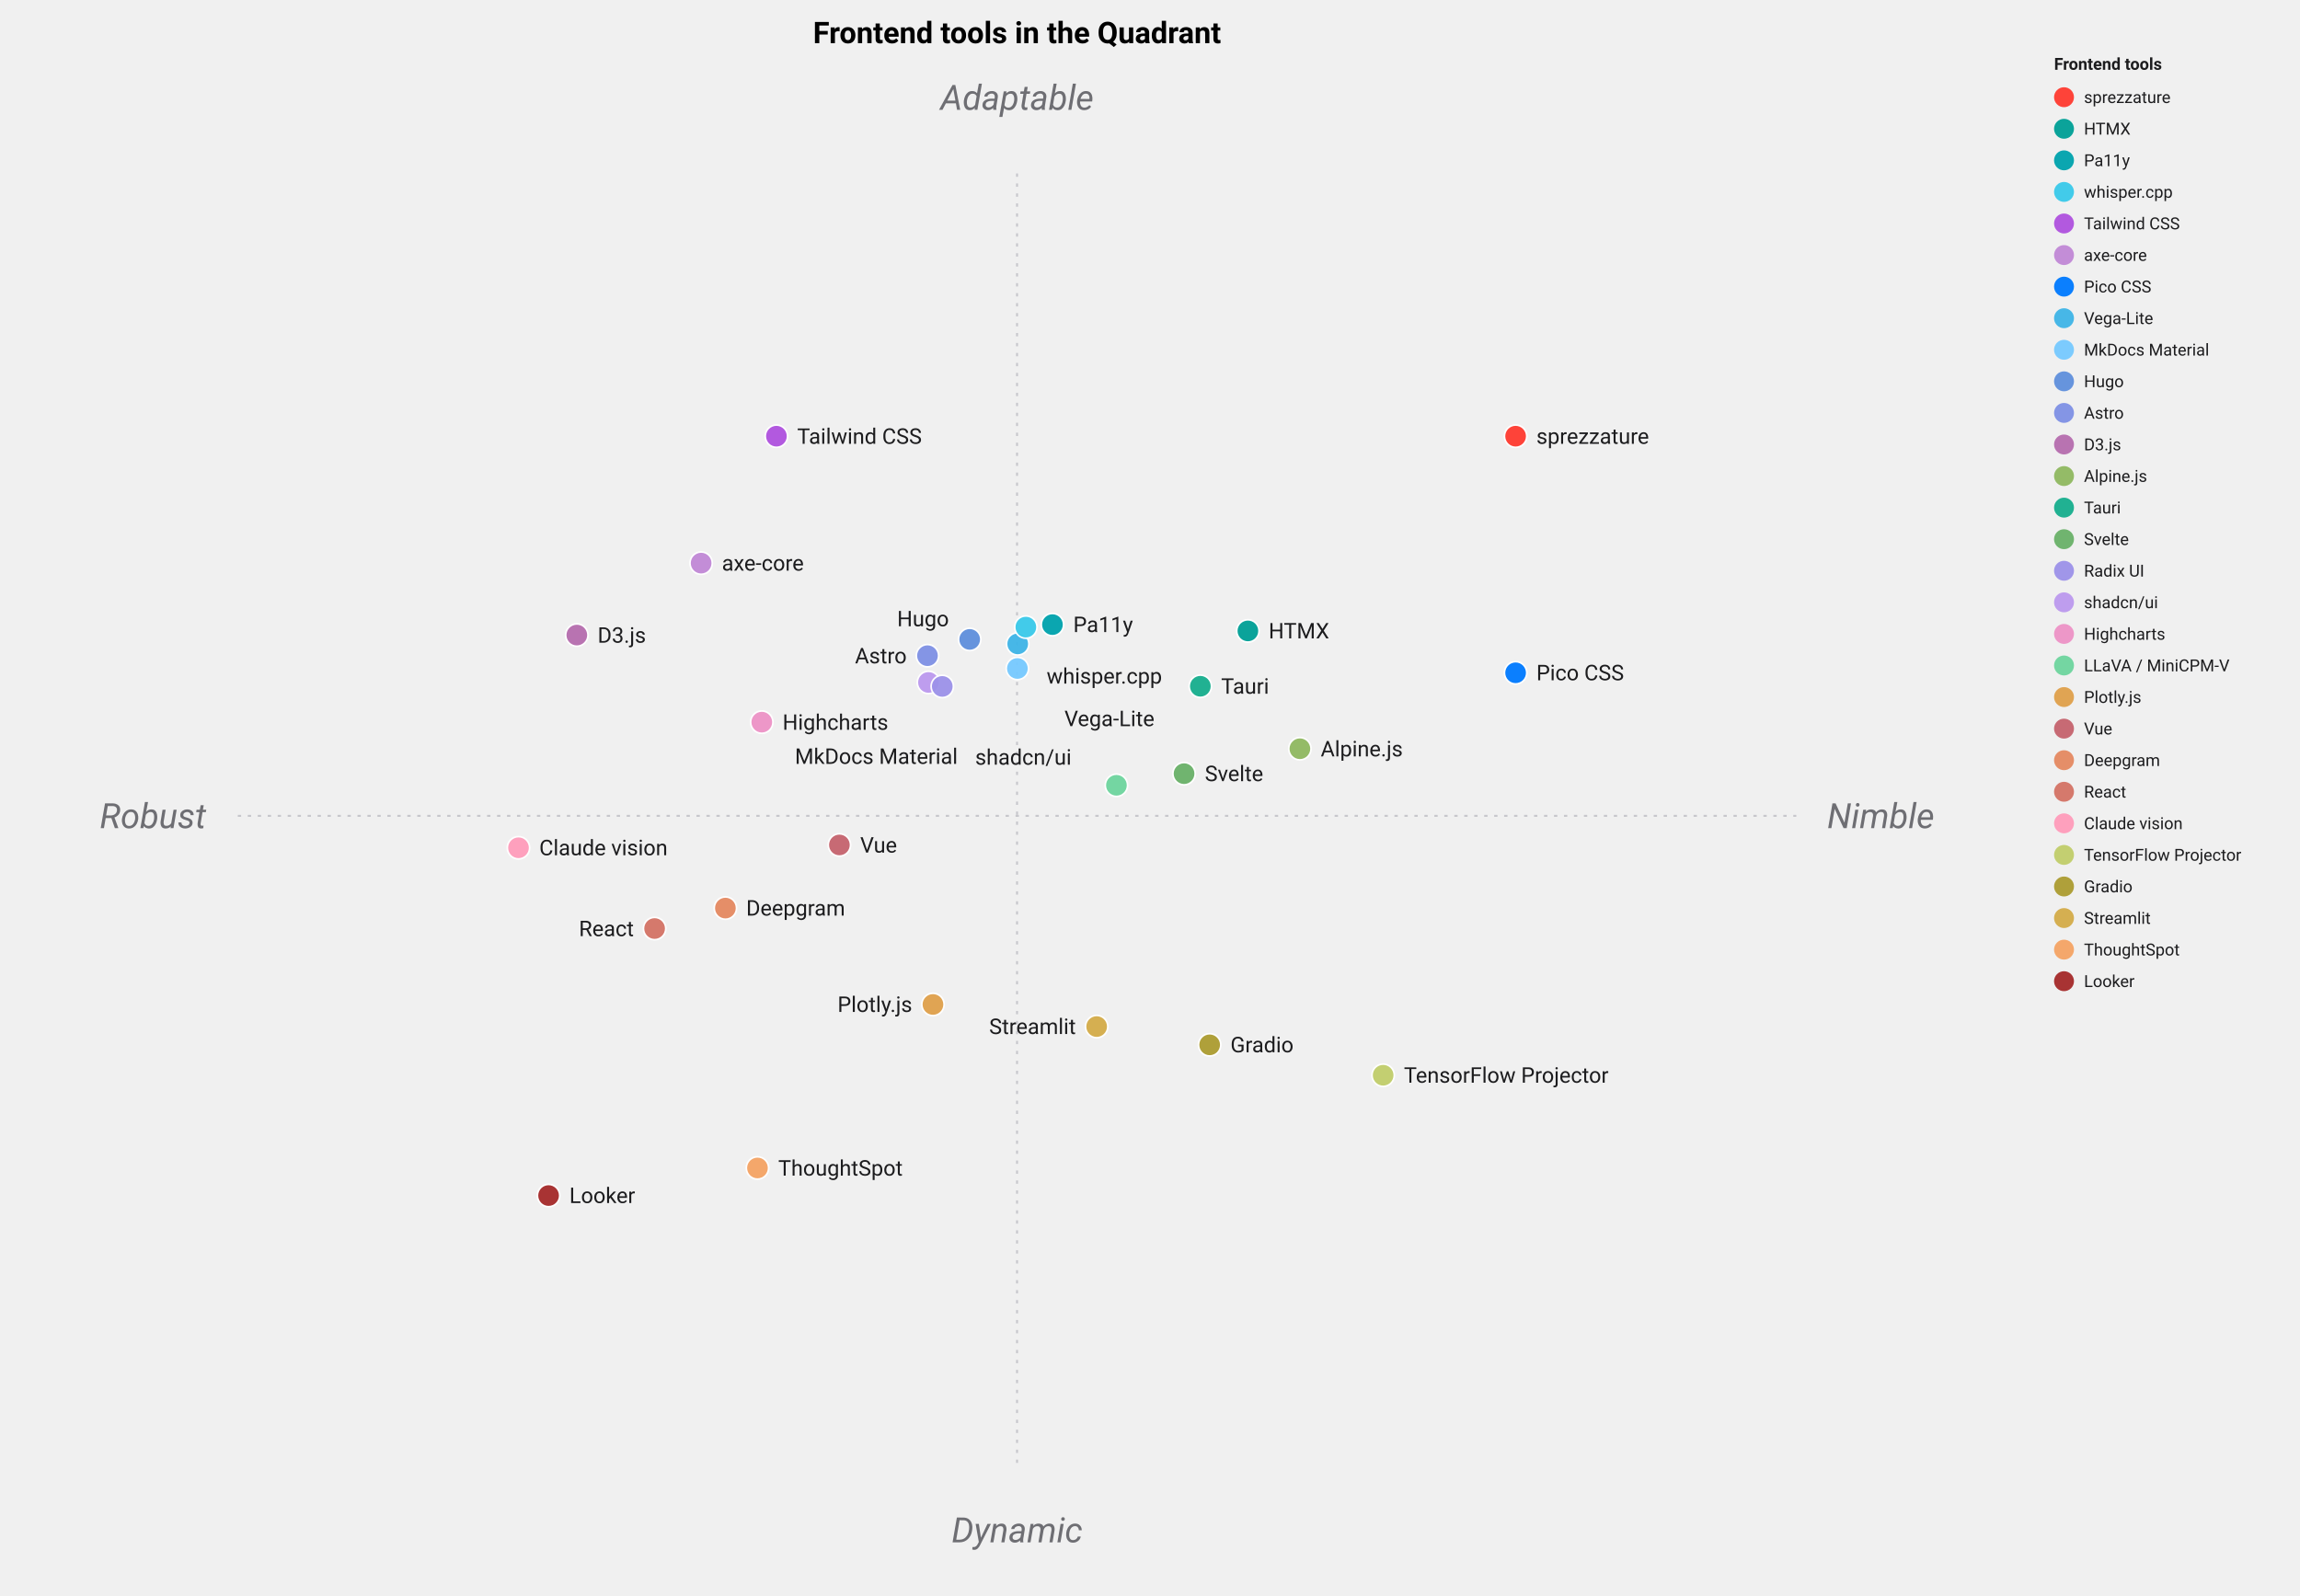
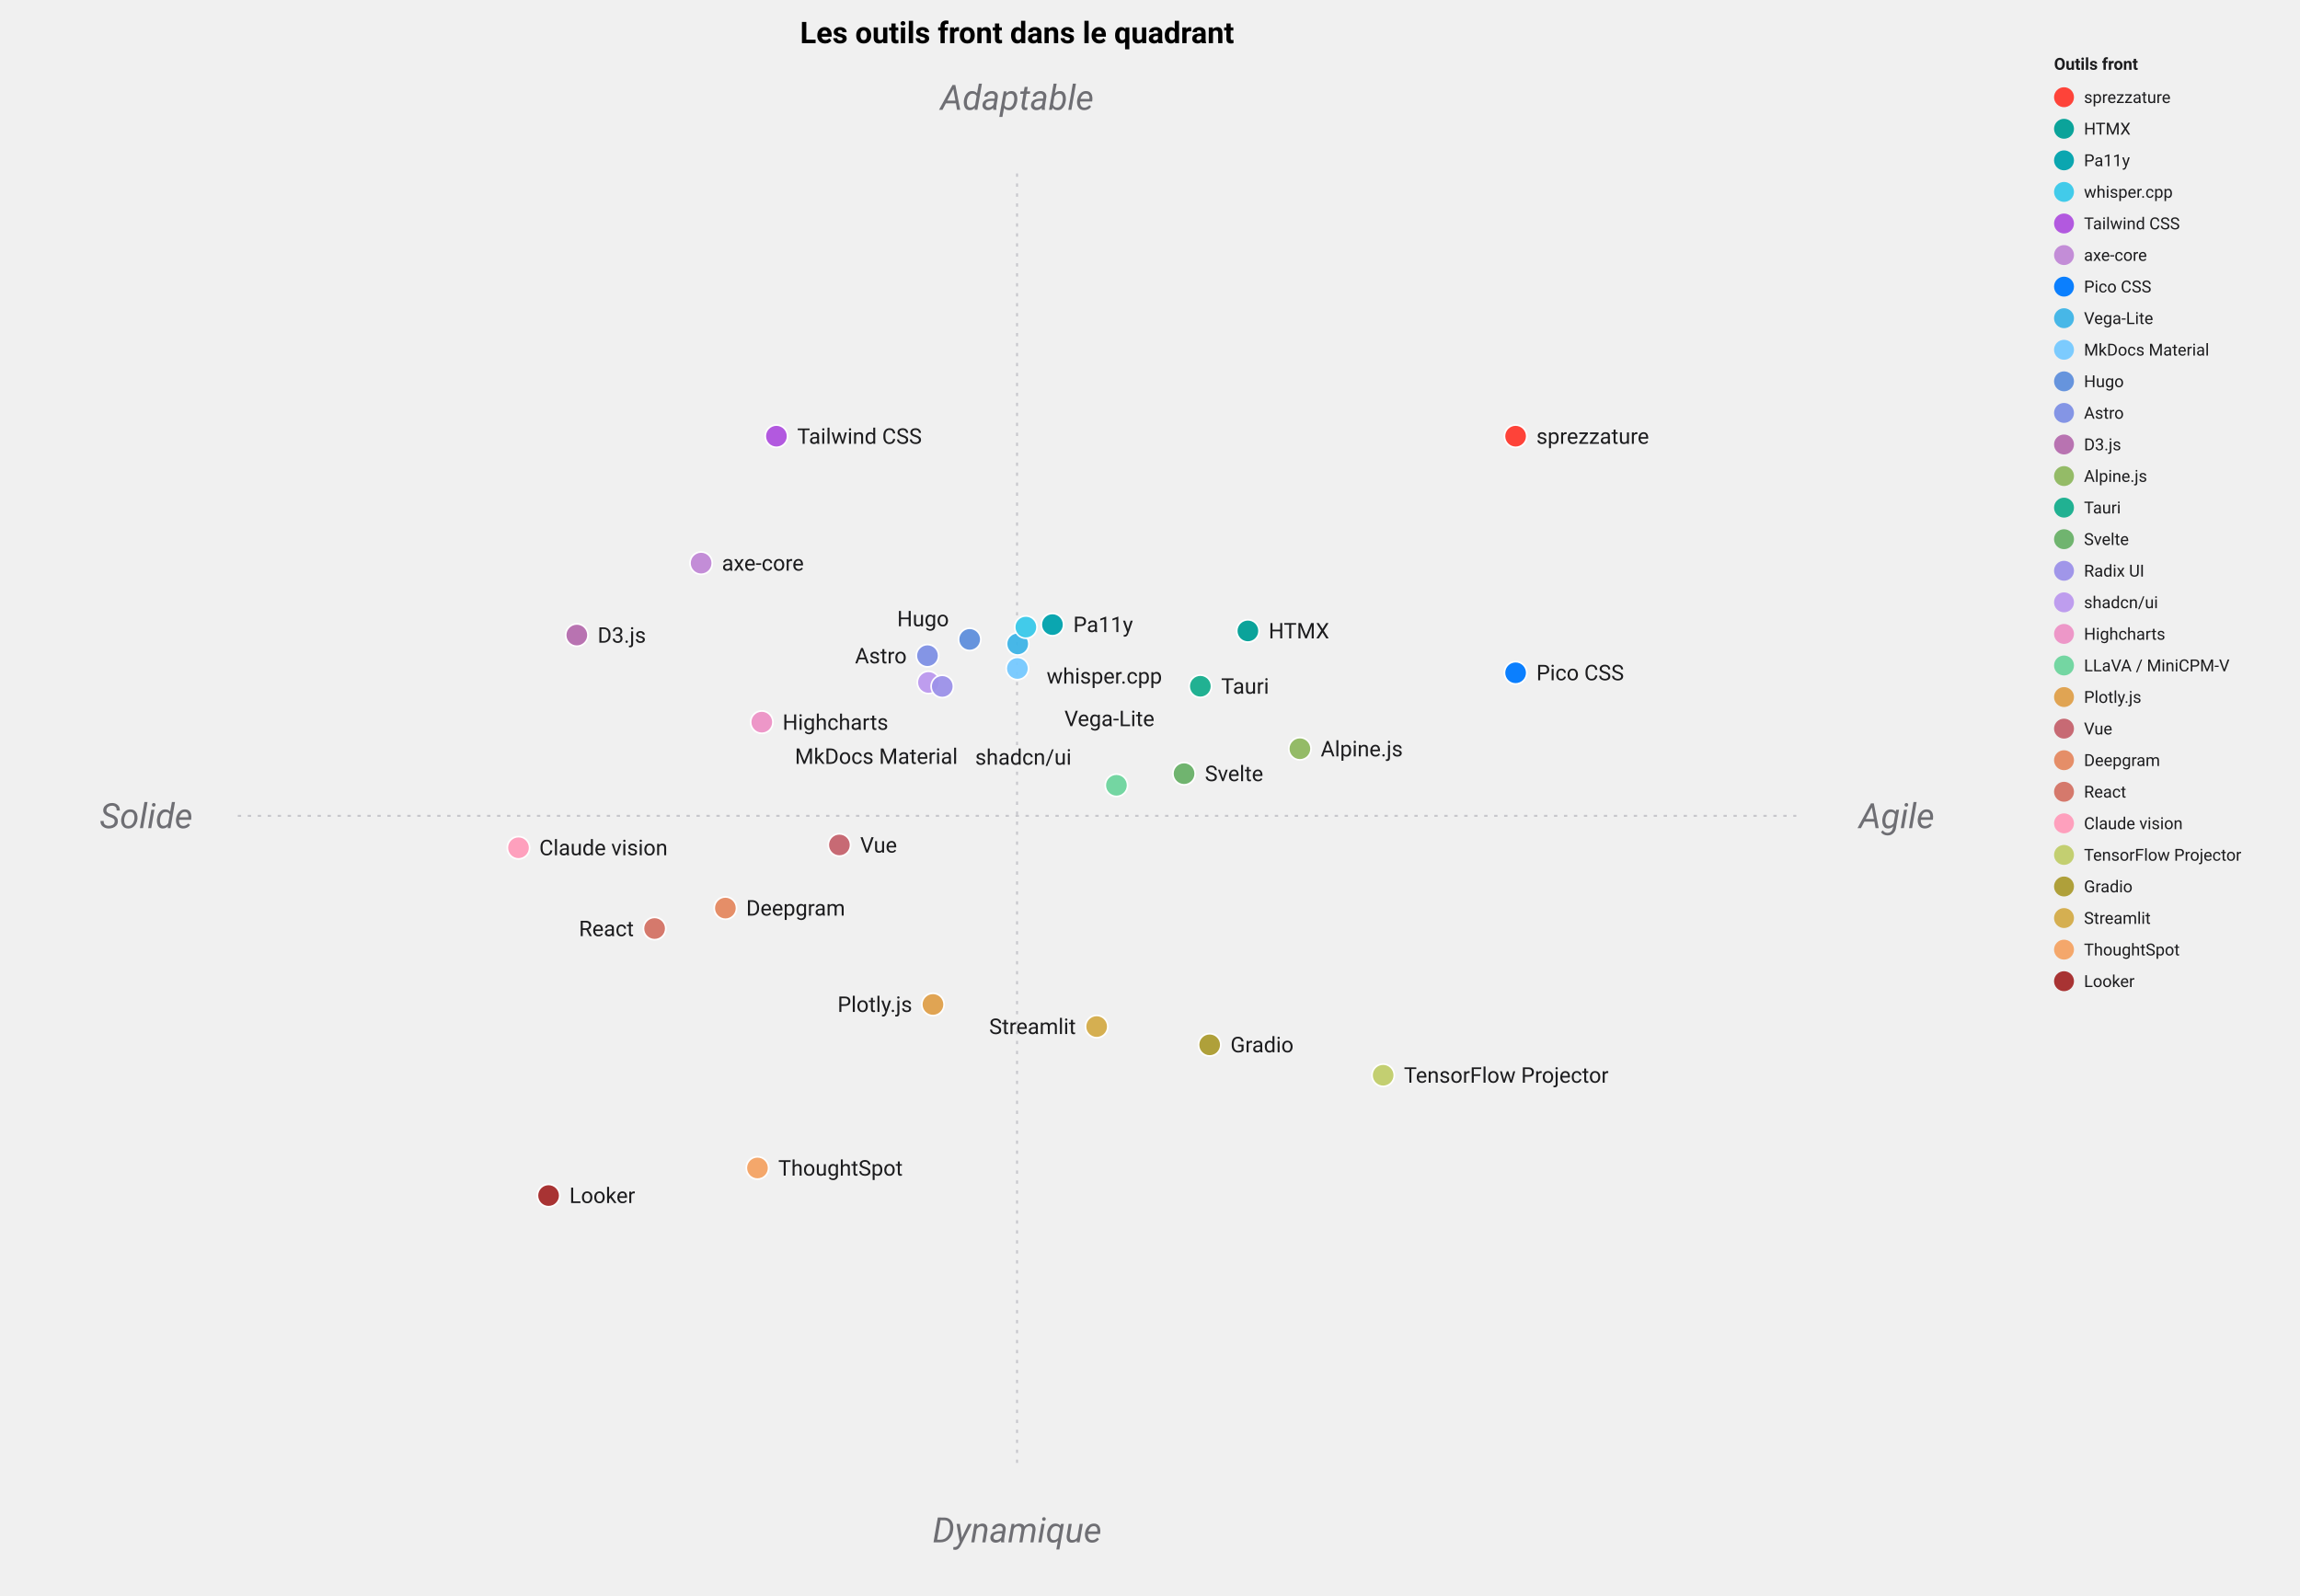
<svg xmlns="http://www.w3.org/2000/svg" width="1384" height="960" viewBox="0 0 1384 960" role="img" aria-labelledby="sp-title sp-desc" font-family="Roboto, -apple-system, Helvetica, Arial, sans-serif">
  <style>.sp-dot{cursor:pointer}.sp-dot:hover circle,.sp-dot:focus circle{stroke-width:2.4}.sp-dot:hover,.sp-dot:focus{filter:brightness(1.08);outline:none}</style>
  <line x1="143.1" y1="491.0" x2="1080.9" y2="491.0" stroke="#C7C7CC" stroke-width="1.2" stroke-dasharray="2,4" />
  <line x1="612.0" y1="880.4" x2="612.0" y2="101.6" stroke="#C7C7CC" stroke-width="1.2" stroke-dasharray="2,4" />
-   <text data-pole="right" x="1164.0" y="498.4" font-size="21" font-style="italic" fill="#6E6E73" text-anchor="end">Nimble</text>
-   <text data-pole="left" x="60.0" y="498.4" font-size="21" font-style="italic" fill="#6E6E73" text-anchor="start">Robust</text>
+   <text data-pole="right" x="1164.0" y="498.4" font-size="21" font-style="italic" fill="#6E6E73" text-anchor="end">Agile</text>
+   <text data-pole="left" x="60.0" y="498.4" font-size="21" font-style="italic" fill="#6E6E73" text-anchor="start">Solide</text>
  <text data-pole="top" x="612.0" y="66.1" font-size="21" font-style="italic" fill="#6E6E73" text-anchor="middle">Adaptable</text>
-   <text data-pole="bottom" x="612.0" y="928.2" font-size="21" font-style="italic" fill="#6E6E73" text-anchor="middle">Dynamic</text>
-   <g class="sp-dot" tabindex="0" role="img" aria-label="Frontend tools: sprezzature Local-first: 5 Lightweight: 5 Restyleable: 5 Accessibility: 5 Maturity: 2 Skill-native: 5 Interactive: 4 Free/Open: 5 Ease: 4 Ecosystem: 2">
+   <text data-pole="bottom" x="612.0" y="928.2" font-size="21" font-style="italic" fill="#6E6E73" text-anchor="middle">Dynamique</text>
+   <g class="sp-dot" tabindex="0" role="img" aria-label="Outils front : sprezzature Local d'abord : 5 Léger : 5 Restylable : 5 Accessibilité : 5 Maturité : 2 Natif à la compétence : 5 Interactif : 4 Libre/ouvert : 5 Facilité : 4 Écosystème : 2">
    <circle cx="912.0" cy="262.5" r="6.72" fill="#FF3B30" stroke="white" stroke-width="1" opacity="0.95" />
  </g>
  <text x="924.5" y="267.1" font-size="13" fill="#1C1C1E" text-anchor="start">sprezzature</text>
-   <g class="sp-dot" tabindex="0" role="img" aria-label="Frontend tools: React Local-first: 5 Lightweight: 1 Restyleable: 3 Accessibility: 2 Maturity: 5 Skill-native: 1 Interactive: 4 Free/Open: 5 Ease: 2 Ecosystem: 5">
+   <g class="sp-dot" tabindex="0" role="img" aria-label="Outils front : React Local d'abord : 5 Léger : 1 Restylable : 3 Accessibilité : 2 Maturité : 5 Natif à la compétence : 1 Interactif : 4 Libre/ouvert : 5 Facilité : 2 Écosystème : 5">
    <circle cx="393.9" cy="558.8" r="6.72" fill="#D47366" stroke="white" stroke-width="1" opacity="0.95" />
  </g>
  <text x="381.4" y="563.4" font-size="13" fill="#1C1C1E" text-anchor="end">React</text>
-   <g class="sp-dot" tabindex="0" role="img" aria-label="Frontend tools: Vue Local-first: 5 Lightweight: 2 Restyleable: 3 Accessibility: 3 Maturity: 5 Skill-native: 1 Interactive: 4 Free/Open: 5 Ease: 3 Ecosystem: 4">
+   <g class="sp-dot" tabindex="0" role="img" aria-label="Outils front : Vue Local d'abord : 5 Léger : 2 Restylable : 3 Accessibilité : 3 Maturité : 5 Natif à la compétence : 1 Interactif : 4 Libre/ouvert : 5 Facilité : 3 Écosystème : 4">
    <circle cx="505.1" cy="508.5" r="6.72" fill="#C5646E" stroke="white" stroke-width="1" opacity="0.95" />
  </g>
  <text x="517.6" y="513.1" font-size="13" fill="#1C1C1E" text-anchor="start">Vue</text>
-   <g class="sp-dot" tabindex="0" role="img" aria-label="Frontend tools: Svelte Local-first: 5 Lightweight: 4 Restyleable: 3 Accessibility: 3 Maturity: 4 Skill-native: 1 Interactive: 4 Free/Open: 5 Ease: 4 Ecosystem: 3">
+   <g class="sp-dot" tabindex="0" role="img" aria-label="Outils front : Svelte Local d'abord : 5 Léger : 4 Restylable : 3 Accessibilité : 3 Maturité : 4 Natif à la compétence : 1 Interactif : 4 Libre/ouvert : 5 Facilité : 4 Écosystème : 3">
    <circle cx="712.5" cy="465.6" r="6.72" fill="#6AB169" stroke="white" stroke-width="1" opacity="0.95" />
  </g>
  <text x="725.0" y="470.1" font-size="13" fill="#1C1C1E" text-anchor="start">Svelte</text>
-   <g class="sp-dot" tabindex="0" role="img" aria-label="Frontend tools: HTMX Local-first: 5 Lightweight: 4 Restyleable: 4 Accessibility: 4 Maturity: 3 Skill-native: 1 Interactive: 3 Free/Open: 5 Ease: 4 Ecosystem: 3">
+   <g class="sp-dot" tabindex="0" role="img" aria-label="Outils front : HTMX Local d'abord : 5 Léger : 4 Restylable : 4 Accessibilité : 4 Maturité : 3 Natif à la compétence : 1 Interactif : 3 Libre/ouvert : 5 Facilité : 4 Écosystème : 3">
    <circle cx="750.9" cy="379.7" r="6.72" fill="#00A096" stroke="white" stroke-width="1" opacity="0.95" />
  </g>
  <text x="763.4" y="384.2" font-size="13" fill="#1C1C1E" text-anchor="start">HTMX</text>
-   <g class="sp-dot" tabindex="0" role="img" aria-label="Frontend tools: Alpine.js Local-first: 5 Lightweight: 4 Restyleable: 3 Accessibility: 3 Maturity: 3 Skill-native: 1 Interactive: 3 Free/Open: 5 Ease: 4 Ecosystem: 3">
+   <g class="sp-dot" tabindex="0" role="img" aria-label="Outils front : Alpine.js Local d'abord : 5 Léger : 4 Restylable : 3 Accessibilité : 3 Maturité : 3 Natif à la compétence : 1 Interactif : 3 Libre/ouvert : 5 Facilité : 4 Écosystème : 3">
    <circle cx="782.2" cy="450.6" r="6.72" fill="#90B961" stroke="white" stroke-width="1" opacity="0.95" />
  </g>
  <text x="794.7" y="455.2" font-size="13" fill="#1C1C1E" text-anchor="start">Alpine.js</text>
-   <g class="sp-dot" tabindex="0" role="img" aria-label="Frontend tools: Tailwind CSS Local-first: 5 Lightweight: 4 Restyleable: 5 Accessibility: 4 Maturity: 5 Skill-native: 2 Interactive: 1 Free/Open: 5 Ease: 4 Ecosystem: 5">
+   <g class="sp-dot" tabindex="0" role="img" aria-label="Outils front : Tailwind CSS Local d'abord : 5 Léger : 4 Restylable : 5 Accessibilité : 4 Maturité : 5 Natif à la compétence : 2 Interactif : 1 Libre/ouvert : 5 Facilité : 4 Écosystème : 5">
    <circle cx="467.2" cy="262.5" r="6.72" fill="#AF52DE" stroke="white" stroke-width="1" opacity="0.95" />
  </g>
  <text x="479.7" y="267.1" font-size="13" fill="#1C1C1E" text-anchor="start">Tailwind CSS</text>
-   <g class="sp-dot" tabindex="0" role="img" aria-label="Frontend tools: Pico CSS Local-first: 5 Lightweight: 5 Restyleable: 2 Accessibility: 4 Maturity: 3 Skill-native: 1 Interactive: 1 Free/Open: 5 Ease: 5 Ecosystem: 2">
+   <g class="sp-dot" tabindex="0" role="img" aria-label="Outils front : Pico CSS Local d'abord : 5 Léger : 5 Restylable : 2 Accessibilité : 4 Maturité : 3 Natif à la compétence : 1 Interactif : 1 Libre/ouvert : 5 Facilité : 5 Écosystème : 2">
    <circle cx="912.0" cy="404.9" r="6.72" fill="#007AFF" stroke="white" stroke-width="1" opacity="0.95" />
  </g>
  <text x="924.5" y="409.4" font-size="13" fill="#1C1C1E" text-anchor="start">Pico CSS</text>
-   <g class="sp-dot" tabindex="0" role="img" aria-label="Frontend tools: shadcn/ui Local-first: 5 Lightweight: 3 Restyleable: 4 Accessibility: 4 Maturity: 4 Skill-native: 1 Interactive: 4 Free/Open: 5 Ease: 3 Ecosystem: 4">
+   <g class="sp-dot" tabindex="0" role="img" aria-label="Outils front : shadcn/ui Local d'abord : 5 Léger : 3 Restylable : 4 Accessibilité : 4 Maturité : 4 Natif à la compétence : 1 Interactif : 4 Libre/ouvert : 5 Facilité : 3 Écosystème : 4">
    <circle cx="558.7" cy="410.7" r="6.72" fill="#BC99EE" stroke="white" stroke-width="1" opacity="0.95" />
  </g>
  <text x="586.8" y="460.2" font-size="13" fill="#1C1C1E" text-anchor="start">shadcn/ui</text>
-   <g class="sp-dot" tabindex="0" role="img" aria-label="Frontend tools: Radix UI Local-first: 5 Lightweight: 3 Restyleable: 3 Accessibility: 5 Maturity: 4 Skill-native: 1 Interactive: 4 Free/Open: 5 Ease: 3 Ecosystem: 4">
+   <g class="sp-dot" tabindex="0" role="img" aria-label="Outils front : Radix UI Local d'abord : 5 Léger : 3 Restylable : 3 Accessibilité : 5 Maturité : 4 Natif à la compétence : 1 Interactif : 4 Libre/ouvert : 5 Facilité : 3 Écosystème : 4">
    <circle cx="567.0" cy="413.1" r="6.72" fill="#9C92E9" stroke="white" stroke-width="1" opacity="0.95" />
  </g>
-   <g class="sp-dot" tabindex="0" role="img" aria-label="Frontend tools: Vega-Lite Local-first: 5 Lightweight: 3 Restyleable: 4 Accessibility: 4 Maturity: 4 Skill-native: 2 Interactive: 4 Free/Open: 5 Ease: 4 Ecosystem: 4">
+   <g class="sp-dot" tabindex="0" role="img" aria-label="Outils front : Vega-Lite Local d'abord : 5 Léger : 3 Restylable : 4 Accessibilité : 4 Maturité : 4 Natif à la compétence : 2 Interactif : 4 Libre/ouvert : 5 Facilité : 4 Écosystème : 4">
    <circle cx="612.4" cy="387.5" r="6.72" fill="#3FB5E7" stroke="white" stroke-width="1" opacity="0.95" />
  </g>
  <text x="640.5" y="437.0" font-size="13" fill="#1C1C1E" text-anchor="start">Vega-Lite</text>
-   <g class="sp-dot" tabindex="0" role="img" aria-label="Frontend tools: D3.js Local-first: 5 Lightweight: 4 Restyleable: 5 Accessibility: 3 Maturity: 5 Skill-native: 1 Interactive: 5 Free/Open: 5 Ease: 1 Ecosystem: 5">
+   <g class="sp-dot" tabindex="0" role="img" aria-label="Outils front : D3.js Local d'abord : 5 Léger : 4 Restylable : 5 Accessibilité : 3 Maturité : 5 Natif à la compétence : 1 Interactif : 5 Libre/ouvert : 5 Facilité : 1 Écosystème : 5">
    <circle cx="347.1" cy="382.2" r="6.72" fill="#B66DAE" stroke="white" stroke-width="1" opacity="0.95" />
  </g>
  <text x="359.6" y="386.8" font-size="13" fill="#1C1C1E" text-anchor="start">D3.js</text>
-   <g class="sp-dot" tabindex="0" role="img" aria-label="Frontend tools: Plotly.js Local-first: 5 Lightweight: 1 Restyleable: 2 Accessibility: 3 Maturity: 4 Skill-native: 1 Interactive: 5 Free/Open: 4 Ease: 3 Ecosystem: 4">
+   <g class="sp-dot" tabindex="0" role="img" aria-label="Outils front : Plotly.js Local d'abord : 5 Léger : 1 Restylable : 2 Accessibilité : 3 Maturité : 4 Natif à la compétence : 1 Interactif : 5 Libre/ouvert : 4 Facilité : 3 Écosystème : 4">
    <circle cx="561.4" cy="604.5" r="6.72" fill="#E0A14C" stroke="white" stroke-width="1" opacity="0.95" />
  </g>
  <text x="548.9" y="609.0" font-size="13" fill="#1C1C1E" text-anchor="end">Plotly.js</text>
-   <g class="sp-dot" tabindex="0" role="img" aria-label="Frontend tools: Gradio Local-first: 4 Lightweight: 2 Restyleable: 1 Accessibility: 3 Maturity: 4 Skill-native: 1 Interactive: 4 Free/Open: 4 Ease: 5 Ecosystem: 3">
+   <g class="sp-dot" tabindex="0" role="img" aria-label="Outils front : Gradio Local d'abord : 4 Léger : 2 Restylable : 1 Accessibilité : 3 Maturité : 4 Natif à la compétence : 1 Interactif : 4 Libre/ouvert : 4 Facilité : 5 Écosystème : 3">
    <circle cx="727.9" cy="628.8" r="6.72" fill="#AC9C31" stroke="white" stroke-width="1" opacity="0.95" />
  </g>
  <text x="740.4" y="633.3" font-size="13" fill="#1C1C1E" text-anchor="start">Gradio</text>
-   <g class="sp-dot" tabindex="0" role="img" aria-label="Frontend tools: Streamlit Local-first: 4 Lightweight: 2 Restyleable: 1 Accessibility: 3 Maturity: 4 Skill-native: 1 Interactive: 4 Free/Open: 4 Ease: 5 Ecosystem: 4">
+   <g class="sp-dot" tabindex="0" role="img" aria-label="Outils front : Streamlit Local d'abord : 4 Léger : 2 Restylable : 1 Accessibilité : 3 Maturité : 4 Natif à la compétence : 1 Interactif : 4 Libre/ouvert : 4 Facilité : 5 Écosystème : 4">
    <circle cx="659.9" cy="617.8" r="6.72" fill="#D4AC49" stroke="white" stroke-width="1" opacity="0.95" />
  </g>
  <text x="647.4" y="622.3" font-size="13" fill="#1C1C1E" text-anchor="end">Streamlit</text>
-   <g class="sp-dot" tabindex="0" role="img" aria-label="Frontend tools: Tauri Local-first: 5 Lightweight: 4 Restyleable: 4 Accessibility: 3 Maturity: 3 Skill-native: 1 Interactive: 3 Free/Open: 5 Ease: 3 Ecosystem: 3">
+   <g class="sp-dot" tabindex="0" role="img" aria-label="Outils front : Tauri Local d'abord : 5 Léger : 4 Restylable : 4 Accessibilité : 3 Maturité : 3 Natif à la compétence : 1 Interactif : 3 Libre/ouvert : 5 Facilité : 3 Écosystème : 3">
    <circle cx="722.3" cy="413.0" r="6.72" fill="#17AE8E" stroke="white" stroke-width="1" opacity="0.95" />
  </g>
  <text x="734.8" y="417.5" font-size="13" fill="#1C1C1E" text-anchor="start">Tauri</text>
-   <g class="sp-dot" tabindex="0" role="img" aria-label="Frontend tools: Hugo Local-first: 5 Lightweight: 4 Restyleable: 4 Accessibility: 3 Maturity: 4 Skill-native: 1 Interactive: 2 Free/Open: 5 Ease: 3 Ecosystem: 4">
+   <g class="sp-dot" tabindex="0" role="img" aria-label="Outils front : Hugo Local d'abord : 5 Léger : 4 Restylable : 4 Accessibilité : 3 Maturité : 4 Natif à la compétence : 1 Interactif : 2 Libre/ouvert : 5 Facilité : 3 Écosystème : 4">
    <circle cx="583.5" cy="384.8" r="6.72" fill="#6090DC" stroke="white" stroke-width="1" opacity="0.95" />
  </g>
  <text x="571.0" y="376.9" font-size="13" fill="#1C1C1E" text-anchor="end">Hugo</text>
-   <g class="sp-dot" tabindex="0" role="img" aria-label="Frontend tools: Astro Local-first: 5 Lightweight: 3 Restyleable: 4 Accessibility: 4 Maturity: 4 Skill-native: 1 Interactive: 3 Free/Open: 5 Ease: 3 Ecosystem: 4">
+   <g class="sp-dot" tabindex="0" role="img" aria-label="Outils front : Astro Local d'abord : 5 Léger : 3 Restylable : 4 Accessibilité : 4 Maturité : 4 Natif à la compétence : 1 Interactif : 3 Libre/ouvert : 5 Facilité : 3 Écosystème : 4">
    <circle cx="558.1" cy="394.6" r="6.72" fill="#7F91E5" stroke="white" stroke-width="1" opacity="0.95" />
  </g>
  <text x="545.6" y="399.2" font-size="13" fill="#1C1C1E" text-anchor="end">Astro</text>
-   <g class="sp-dot" tabindex="0" role="img" aria-label="Frontend tools: MkDocs Material Local-first: 5 Lightweight: 4 Restyleable: 3 Accessibility: 4 Maturity: 4 Skill-native: 1 Interactive: 2 Free/Open: 4 Ease: 4 Ecosystem: 4">
+   <g class="sp-dot" tabindex="0" role="img" aria-label="Outils front : MkDocs Material Local d'abord : 5 Léger : 4 Restylable : 3 Accessibilité : 4 Maturité : 4 Natif à la compétence : 1 Interactif : 2 Libre/ouvert : 4 Facilité : 4 Écosystème : 4">
    <circle cx="612.2" cy="402.3" r="6.72" fill="#77CAFF" stroke="white" stroke-width="1" opacity="0.95" />
  </g>
  <text x="576.3" y="459.7" font-size="13" fill="#1C1C1E" text-anchor="end">MkDocs Material</text>
-   <g class="sp-dot" tabindex="0" role="img" aria-label="Frontend tools: axe-core Local-first: 5 Lightweight: 4 Restyleable: 3 Accessibility: 5 Maturity: 5 Skill-native: 1 Interactive: 1 Free/Open: 4 Ease: 3 Ecosystem: 5">
+   <g class="sp-dot" tabindex="0" role="img" aria-label="Outils front : axe-core Local d'abord : 5 Léger : 4 Restylable : 3 Accessibilité : 5 Maturité : 5 Natif à la compétence : 1 Interactif : 1 Libre/ouvert : 4 Facilité : 3 Écosystème : 5">
    <circle cx="421.9" cy="338.9" r="6.72" fill="#C188D6" stroke="white" stroke-width="1" opacity="0.95" />
  </g>
  <text x="434.4" y="343.4" font-size="13" fill="#1C1C1E" text-anchor="start">axe-core</text>
-   <g class="sp-dot" tabindex="0" role="img" aria-label="Frontend tools: Pa11y Local-first: 5 Lightweight: 3 Restyleable: 3 Accessibility: 5 Maturity: 4 Skill-native: 1 Interactive: 1 Free/Open: 5 Ease: 3 Ecosystem: 3">
+   <g class="sp-dot" tabindex="0" role="img" aria-label="Outils front : Pa11y Local d'abord : 5 Léger : 3 Restylable : 3 Accessibilité : 5 Maturité : 4 Natif à la compétence : 1 Interactif : 1 Libre/ouvert : 5 Facilité : 3 Écosystème : 3">
    <circle cx="633.3" cy="375.9" r="6.72" fill="#00A3AD" stroke="white" stroke-width="1" opacity="0.95" />
  </g>
  <text x="645.8" y="380.4" font-size="13" fill="#1C1C1E" text-anchor="start">Pa11y</text>
-   <g class="sp-dot" tabindex="0" role="img" aria-label="Frontend tools: Claude vision Local-first: 1 Lightweight: 3 Restyleable: 3 Accessibility: 4 Maturity: 5 Skill-native: 2 Interactive: 2 Free/Open: 1 Ease: 3 Ecosystem: 5">
+   <g class="sp-dot" tabindex="0" role="img" aria-label="Outils front : Claude vision Local d'abord : 1 Léger : 3 Restylable : 3 Accessibilité : 4 Maturité : 5 Natif à la compétence : 2 Interactif : 2 Libre/ouvert : 1 Facilité : 3 Écosystème : 5">
    <circle cx="312.0" cy="510.2" r="6.72" fill="#FF9CBB" stroke="white" stroke-width="1" opacity="0.95" />
  </g>
  <text x="324.5" y="514.7" font-size="13" fill="#1C1C1E" text-anchor="start">Claude vision</text>
-   <g class="sp-dot" tabindex="0" role="img" aria-label="Frontend tools: LLaVA / MiniCPM-V Local-first: 5 Lightweight: 2 Restyleable: 3 Accessibility: 3 Maturity: 3 Skill-native: 1 Interactive: 1 Free/Open: 5 Ease: 2 Ecosystem: 3">
+   <g class="sp-dot" tabindex="0" role="img" aria-label="Outils front : LLaVA / MiniCPM-V Local d'abord : 5 Léger : 2 Restylable : 3 Accessibilité : 3 Maturité : 3 Natif à la compétence : 1 Interactif : 1 Libre/ouvert : 5 Facilité : 2 Écosystème : 3">
    <circle cx="671.8" cy="472.6" r="6.72" fill="#6ED59E" stroke="white" stroke-width="1" opacity="0.95" />
  </g>
-   <g class="sp-dot" tabindex="0" role="img" aria-label="Frontend tools: whisper.cpp Local-first: 5 Lightweight: 5 Restyleable: 3 Accessibility: 3 Maturity: 4 Skill-native: 1 Interactive: 1 Free/Open: 5 Ease: 3 Ecosystem: 4">
+   <g class="sp-dot" tabindex="0" role="img" aria-label="Outils front : whisper.cpp Local d'abord : 5 Léger : 5 Restylable : 3 Accessibilité : 3 Maturité : 4 Natif à la compétence : 1 Interactif : 1 Libre/ouvert : 5 Facilité : 3 Écosystème : 4">
    <circle cx="617.3" cy="377.4" r="6.72" fill="#3ACAEA" stroke="white" stroke-width="1" opacity="0.95" />
  </g>
  <text x="629.8" y="411.4" font-size="13" fill="#1C1C1E" text-anchor="start">whisper.cpp</text>
-   <g class="sp-dot" tabindex="0" role="img" aria-label="Frontend tools: Deepgram Local-first: 1 Lightweight: 3 Restyleable: 3 Accessibility: 4 Maturity: 4 Skill-native: 1 Interactive: 2 Free/Open: 1 Ease: 3 Ecosystem: 4">
+   <g class="sp-dot" tabindex="0" role="img" aria-label="Outils front : Deepgram Local d'abord : 1 Léger : 3 Restylable : 3 Accessibilité : 4 Maturité : 4 Natif à la compétence : 1 Interactif : 2 Libre/ouvert : 1 Facilité : 3 Écosystème : 4">
    <circle cx="436.5" cy="546.5" r="6.72" fill="#E58962" stroke="white" stroke-width="1" opacity="0.95" />
  </g>
  <text x="449.0" y="551.0" font-size="13" fill="#1C1C1E" text-anchor="start">Deepgram</text>
-   <g class="sp-dot" tabindex="0" role="img" aria-label="Frontend tools: Looker Local-first: 1 Lightweight: 1 Restyleable: 2 Accessibility: 3 Maturity: 5 Skill-native: 1 Interactive: 5 Free/Open: 1 Ease: 2 Ecosystem: 4">
+   <g class="sp-dot" tabindex="0" role="img" aria-label="Outils front : Looker Local d'abord : 1 Léger : 1 Restylable : 2 Accessibilité : 3 Maturité : 5 Natif à la compétence : 1 Interactif : 5 Libre/ouvert : 1 Facilité : 2 Écosystème : 4">
    <circle cx="330.1" cy="719.5" r="6.72" fill="#A52A2A" stroke="white" stroke-width="1" opacity="0.95" />
  </g>
  <text x="342.6" y="724.0" font-size="13" fill="#1C1C1E" text-anchor="start">Looker</text>
-   <g class="sp-dot" tabindex="0" role="img" aria-label="Frontend tools: ThoughtSpot Local-first: 2 Lightweight: 1 Restyleable: 2 Accessibility: 3 Maturity: 4 Skill-native: 1 Interactive: 5 Free/Open: 1 Ease: 3 Ecosystem: 4">
+   <g class="sp-dot" tabindex="0" role="img" aria-label="Outils front : ThoughtSpot Local d'abord : 2 Léger : 1 Restylable : 2 Accessibilité : 3 Maturité : 4 Natif à la compétence : 1 Interactif : 5 Libre/ouvert : 1 Facilité : 3 Écosystème : 4">
    <circle cx="455.8" cy="702.9" r="6.72" fill="#F5A465" stroke="white" stroke-width="1" opacity="0.95" />
  </g>
  <text x="468.3" y="707.5" font-size="13" fill="#1C1C1E" text-anchor="start">ThoughtSpot</text>
-   <g class="sp-dot" tabindex="0" role="img" aria-label="Frontend tools: Highcharts Local-first: 5 Lightweight: 3 Restyleable: 4 Accessibility: 5 Maturity: 5 Skill-native: 1 Interactive: 5 Free/Open: 2 Ease: 4 Ecosystem: 4">
+   <g class="sp-dot" tabindex="0" role="img" aria-label="Outils front : Highcharts Local d'abord : 5 Léger : 3 Restylable : 4 Accessibilité : 5 Maturité : 5 Natif à la compétence : 1 Interactif : 5 Libre/ouvert : 2 Facilité : 4 Écosystème : 4">
    <circle cx="458.4" cy="434.6" r="6.72" fill="#ED93C6" stroke="white" stroke-width="1" opacity="0.95" />
  </g>
  <text x="470.9" y="439.2" font-size="13" fill="#1C1C1E" text-anchor="start">Highcharts</text>
-   <g class="sp-dot" tabindex="0" role="img" aria-label="Frontend tools: TensorFlow Projector Local-first: 4 Lightweight: 3 Restyleable: 1 Accessibility: 2 Maturity: 3 Skill-native: 1 Interactive: 5 Free/Open: 5 Ease: 3 Ecosystem: 2">
+   <g class="sp-dot" tabindex="0" role="img" aria-label="Outils front : TensorFlow Projector Local d'abord : 4 Léger : 3 Restylable : 1 Accessibilité : 2 Maturité : 3 Natif à la compétence : 1 Interactif : 5 Libre/ouvert : 5 Facilité : 3 Écosystème : 2">
    <circle cx="832.3" cy="647.1" r="6.72" fill="#C1CE6B" stroke="white" stroke-width="1" opacity="0.95" />
  </g>
  <text x="844.8" y="651.6" font-size="13" fill="#1C1C1E" text-anchor="start">TensorFlow Projector</text>
-   <text x="1236.0" y="42.0" font-size="10" font-weight="700" fill="#1C1C1E">Frontend tools</text>
+   <text x="1236.0" y="42.0" font-size="10" font-weight="700" fill="#1C1C1E">Outils front</text>
  <circle cx="1242.0" cy="58.5" r="6" fill="#FF3B30" opacity="0.95" />
  <text x="1254.0" y="62.0" font-size="10" fill="#1C1C1E">sprezzature</text>
  <circle cx="1242.0" cy="77.5" r="6" fill="#00A096" opacity="0.95" />
  <text x="1254.0" y="81.0" font-size="10" fill="#1C1C1E">HTMX</text>
  <circle cx="1242.0" cy="96.5" r="6" fill="#00A3AD" opacity="0.95" />
  <text x="1254.0" y="100.0" font-size="10" fill="#1C1C1E">Pa11y</text>
  <circle cx="1242.0" cy="115.5" r="6" fill="#3ACAEA" opacity="0.95" />
  <text x="1254.0" y="119.0" font-size="10" fill="#1C1C1E">whisper.cpp</text>
  <circle cx="1242.0" cy="134.5" r="6" fill="#AF52DE" opacity="0.95" />
  <text x="1254.0" y="138.0" font-size="10" fill="#1C1C1E">Tailwind CSS</text>
  <circle cx="1242.0" cy="153.5" r="6" fill="#C188D6" opacity="0.95" />
  <text x="1254.0" y="157.0" font-size="10" fill="#1C1C1E">axe-core</text>
  <circle cx="1242.0" cy="172.5" r="6" fill="#007AFF" opacity="0.95" />
  <text x="1254.0" y="176.0" font-size="10" fill="#1C1C1E">Pico CSS</text>
  <circle cx="1242.0" cy="191.5" r="6" fill="#3FB5E7" opacity="0.95" />
  <text x="1254.0" y="195.0" font-size="10" fill="#1C1C1E">Vega-Lite</text>
  <circle cx="1242.0" cy="210.5" r="6" fill="#77CAFF" opacity="0.95" />
  <text x="1254.0" y="214.0" font-size="10" fill="#1C1C1E">MkDocs Material</text>
  <circle cx="1242.0" cy="229.5" r="6" fill="#6090DC" opacity="0.95" />
  <text x="1254.0" y="233.0" font-size="10" fill="#1C1C1E">Hugo</text>
  <circle cx="1242.0" cy="248.5" r="6" fill="#7F91E5" opacity="0.95" />
  <text x="1254.0" y="252.0" font-size="10" fill="#1C1C1E">Astro</text>
  <circle cx="1242.0" cy="267.5" r="6" fill="#B66DAE" opacity="0.95" />
  <text x="1254.0" y="271.0" font-size="10" fill="#1C1C1E">D3.js</text>
  <circle cx="1242.0" cy="286.5" r="6" fill="#90B961" opacity="0.95" />
  <text x="1254.0" y="290.0" font-size="10" fill="#1C1C1E">Alpine.js</text>
  <circle cx="1242.0" cy="305.5" r="6" fill="#17AE8E" opacity="0.95" />
  <text x="1254.0" y="309.0" font-size="10" fill="#1C1C1E">Tauri</text>
  <circle cx="1242.0" cy="324.5" r="6" fill="#6AB169" opacity="0.95" />
  <text x="1254.0" y="328.0" font-size="10" fill="#1C1C1E">Svelte</text>
  <circle cx="1242.0" cy="343.5" r="6" fill="#9C92E9" opacity="0.95" />
  <text x="1254.0" y="347.0" font-size="10" fill="#1C1C1E">Radix UI</text>
  <circle cx="1242.0" cy="362.5" r="6" fill="#BC99EE" opacity="0.95" />
  <text x="1254.0" y="366.0" font-size="10" fill="#1C1C1E">shadcn/ui</text>
  <circle cx="1242.0" cy="381.5" r="6" fill="#ED93C6" opacity="0.95" />
  <text x="1254.0" y="385.0" font-size="10" fill="#1C1C1E">Highcharts</text>
  <circle cx="1242.0" cy="400.5" r="6" fill="#6ED59E" opacity="0.95" />
  <text x="1254.0" y="404.0" font-size="10" fill="#1C1C1E">LLaVA / MiniCPM-V</text>
  <circle cx="1242.0" cy="419.5" r="6" fill="#E0A14C" opacity="0.95" />
  <text x="1254.0" y="423.0" font-size="10" fill="#1C1C1E">Plotly.js</text>
  <circle cx="1242.0" cy="438.5" r="6" fill="#C5646E" opacity="0.95" />
  <text x="1254.0" y="442.0" font-size="10" fill="#1C1C1E">Vue</text>
  <circle cx="1242.0" cy="457.5" r="6" fill="#E58962" opacity="0.95" />
  <text x="1254.0" y="461.0" font-size="10" fill="#1C1C1E">Deepgram</text>
  <circle cx="1242.0" cy="476.5" r="6" fill="#D47366" opacity="0.95" />
  <text x="1254.0" y="480.0" font-size="10" fill="#1C1C1E">React</text>
  <circle cx="1242.0" cy="495.5" r="6" fill="#FF9CBB" opacity="0.95" />
  <text x="1254.0" y="499.0" font-size="10" fill="#1C1C1E">Claude vision</text>
  <circle cx="1242.0" cy="514.5" r="6" fill="#C1CE6B" opacity="0.95" />
  <text x="1254.0" y="518.0" font-size="10" fill="#1C1C1E">TensorFlow Projector</text>
  <circle cx="1242.0" cy="533.5" r="6" fill="#AC9C31" opacity="0.95" />
  <text x="1254.0" y="537.0" font-size="10" fill="#1C1C1E">Gradio</text>
  <circle cx="1242.0" cy="552.5" r="6" fill="#D4AC49" opacity="0.95" />
  <text x="1254.0" y="556.0" font-size="10" fill="#1C1C1E">Streamlit</text>
  <circle cx="1242.0" cy="571.5" r="6" fill="#F5A465" opacity="0.95" />
  <text x="1254.0" y="575.0" font-size="10" fill="#1C1C1E">ThoughtSpot</text>
  <circle cx="1242.0" cy="590.5" r="6" fill="#A52A2A" opacity="0.95" />
  <text x="1254.0" y="594.0" font-size="10" fill="#1C1C1E">Looker</text>
-   <text x="612.0" y="26" font-size="18" font-weight="bold" fill="#000" text-anchor="middle">Frontend tools in the Quadrant</text>
+   <text x="612.0" y="26" font-size="18" font-weight="bold" fill="#000" text-anchor="middle">Les outils front dans le quadrant</text>
</svg>
